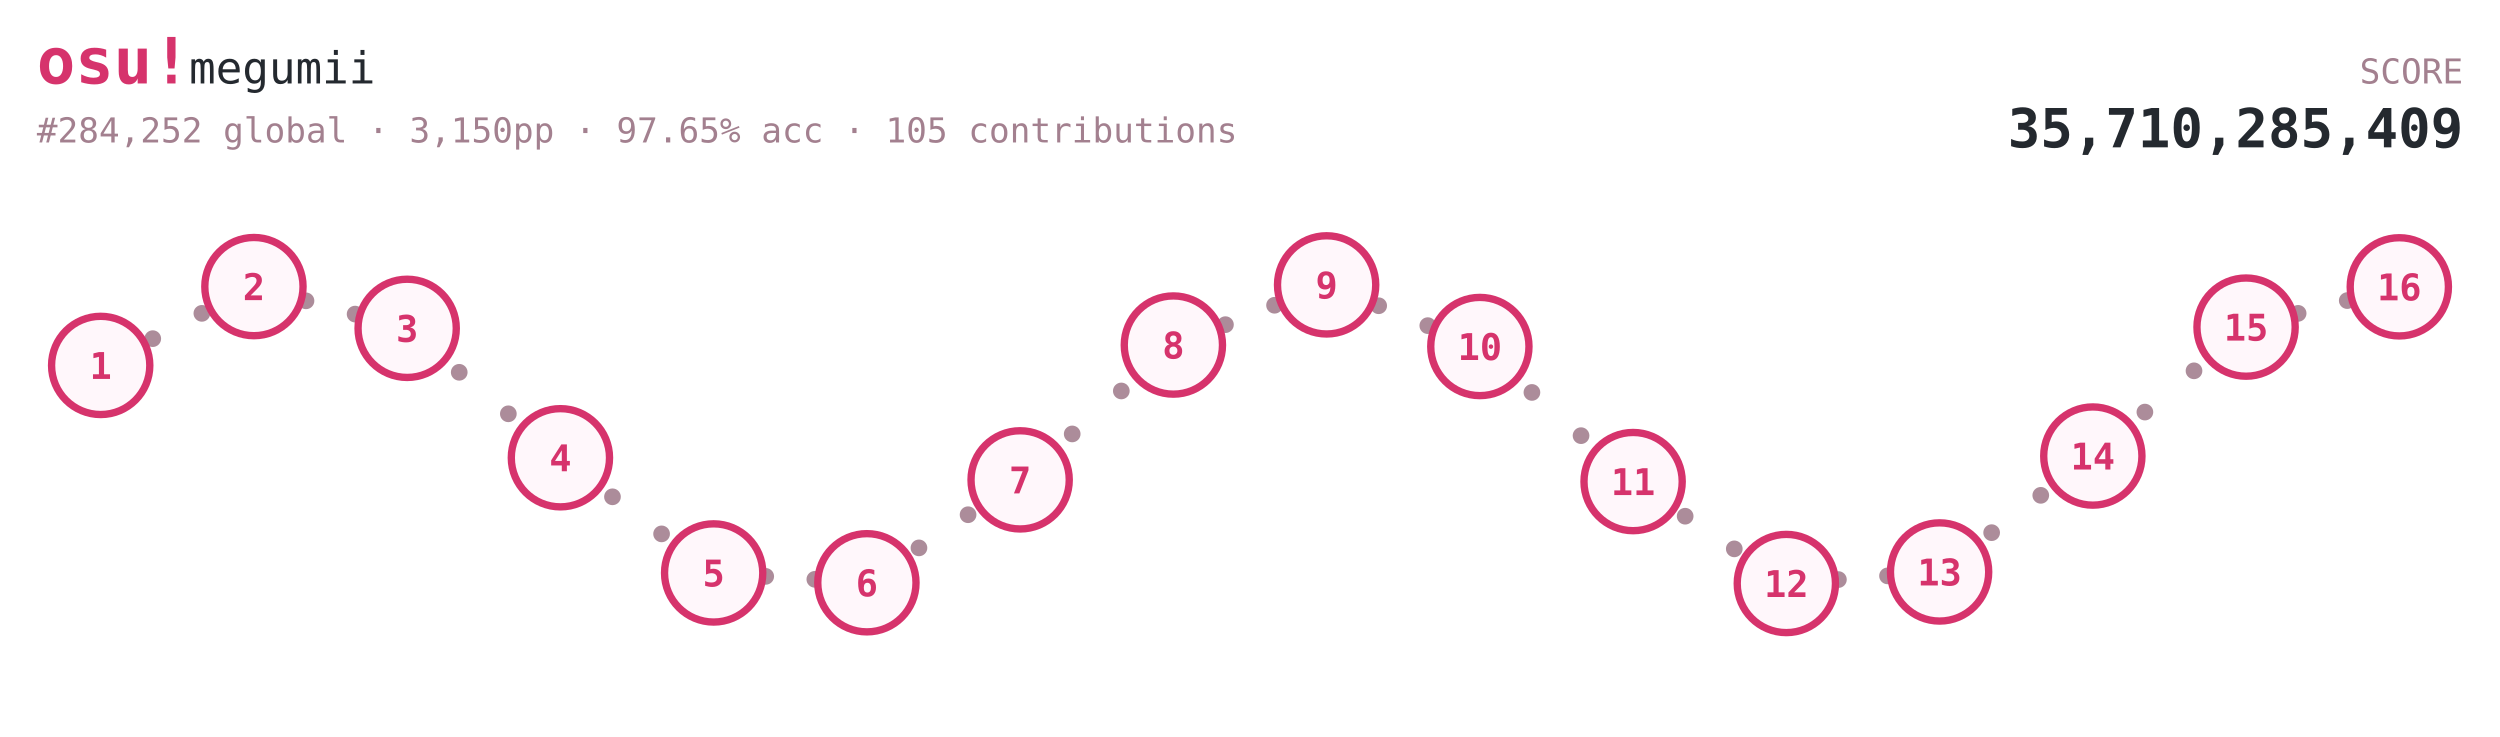
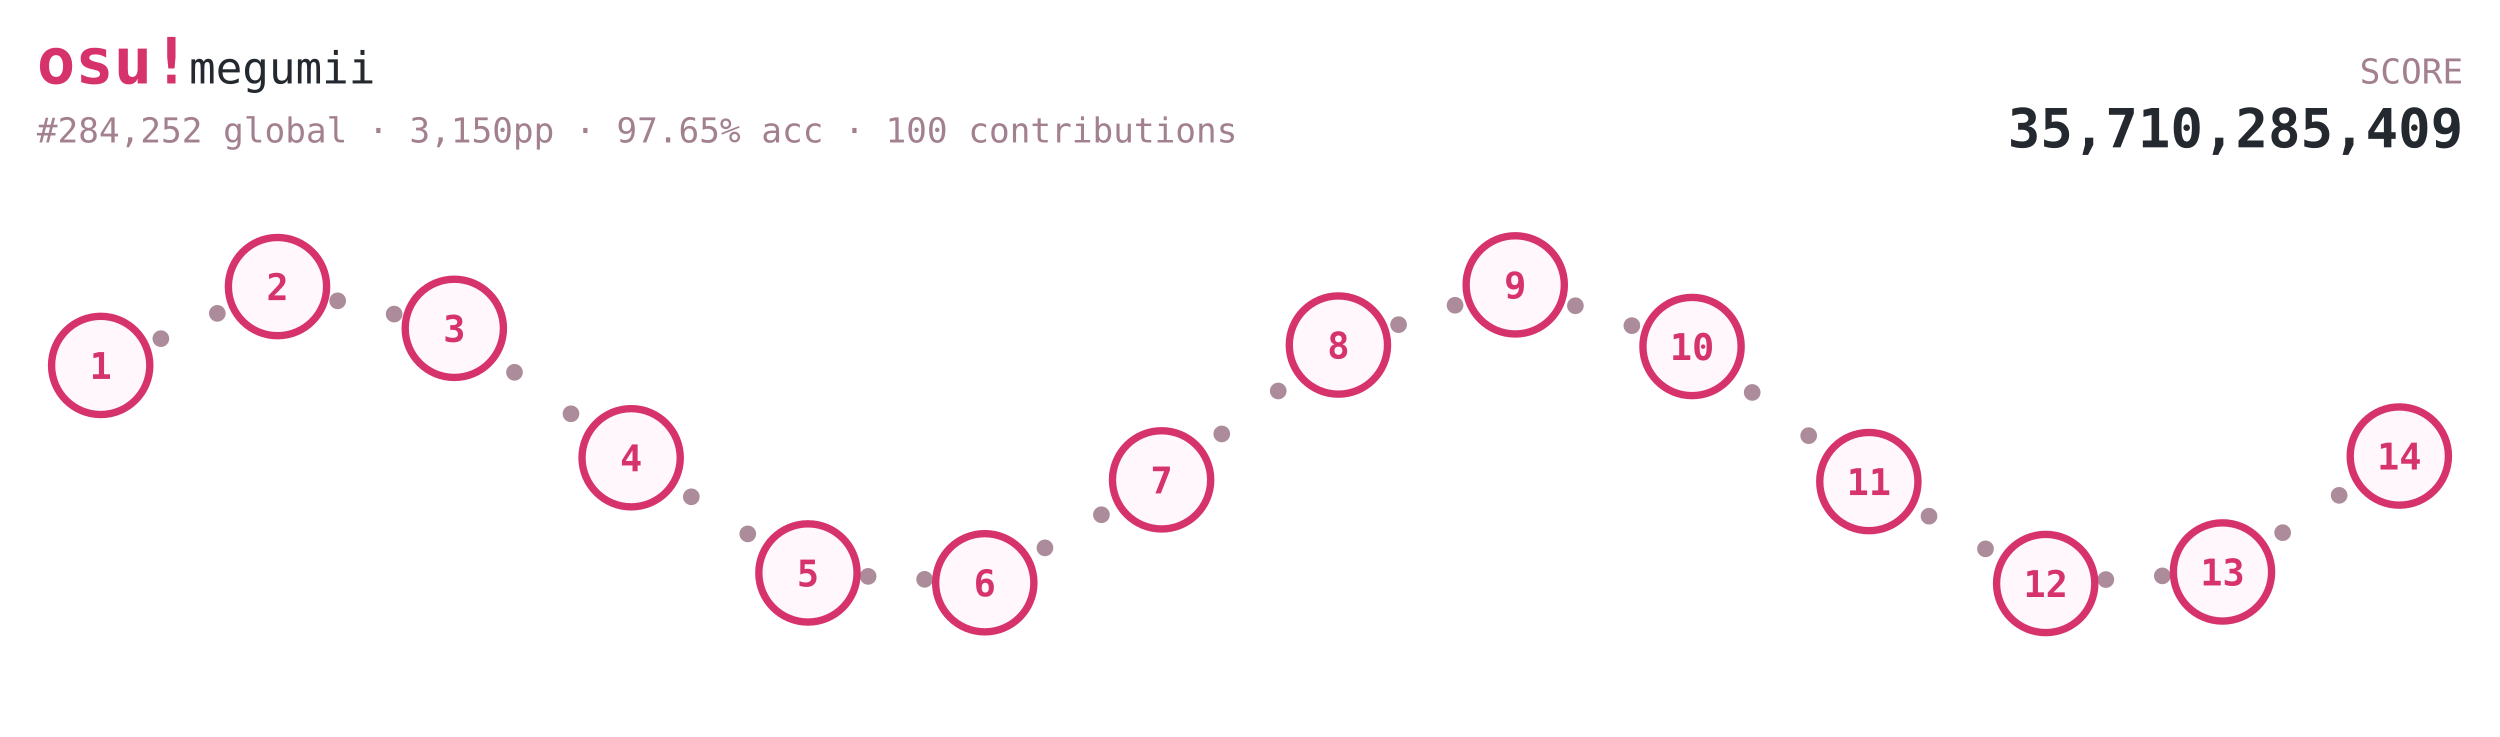
<svg xmlns="http://www.w3.org/2000/svg" width="1018px" height="300px" font-family="ConsolasFallback,Consolas,Menlo,monospace" role="img" aria-label="osu! replay of my GitHub contributions">
  <style>
@font-face {
  src: local('Consolas'), local('Consolas Bold');
  font-family: 'ConsolasFallback';
  font-display: swap;
  size-adjust: 109%;
}
text, tspan {white-space: pre;}
</style>
  <defs>
    <clipPath id="play">
      <rect x="0" y="68" width="1018" height="228" />
    </clipPath>
  </defs>
  <text x="15" y="34" font-size="26" font-weight="bold" fill="#D6336C">osu!</text>
  <text x="77" y="34" font-size="18" fill="#24292f">megumii</text>
-   <text x="15" y="58" font-size="14" fill="#a3808f">#284,252 global  ·  3,150pp  ·  97.65% acc  ·  105 contributions</text>
+   <text x="15" y="58" font-size="14" fill="#a3808f">#284,252 global  ·  3,150pp  ·  97.65% acc  ·  100 contributions</text>
  <text x="1003" y="34" text-anchor="end" font-size="14" fill="#a3808f">SCORE</text>
  <text x="1003" y="60" text-anchor="end" font-size="22" font-weight="bold" fill="#24292f">35,710,285,409</text>
  <g clip-path="url(#play)">
-     <circle cx="62.2" cy="137.9" r="3.4" fill="#a3808f" opacity="0.9" />
-     <circle cx="82.2" cy="127.6" r="3.4" fill="#a3808f" opacity="0.9" />
-     <circle cx="124.6" cy="122.5" r="3.4" fill="#a3808f" opacity="0.9" />
-     <circle cx="144.6" cy="127.9" r="3.4" fill="#a3808f" opacity="0.9" />
-     <circle cx="187.0" cy="151.6" r="3.4" fill="#a3808f" opacity="0.9" />
-     <circle cx="207.0" cy="168.5" r="3.4" fill="#a3808f" opacity="0.9" />
-     <circle cx="249.4" cy="202.3" r="3.4" fill="#a3808f" opacity="0.9" />
-     <circle cx="269.4" cy="217.4" r="3.4" fill="#a3808f" opacity="0.9" />
-     <circle cx="311.8" cy="234.7" r="3.4" fill="#a3808f" opacity="0.9" />
-     <circle cx="331.8" cy="235.9" r="3.4" fill="#a3808f" opacity="0.9" />
-     <circle cx="374.2" cy="223.1" r="3.4" fill="#a3808f" opacity="0.9" />
-     <circle cx="394.2" cy="209.6" r="3.4" fill="#a3808f" opacity="0.9" />
-     <circle cx="436.6" cy="176.7" r="3.4" fill="#a3808f" opacity="0.9" />
-     <circle cx="456.6" cy="159.2" r="3.4" fill="#a3808f" opacity="0.9" />
-     <circle cx="499.0" cy="132.2" r="3.4" fill="#a3808f" opacity="0.9" />
-     <circle cx="519.0" cy="124.3" r="3.4" fill="#a3808f" opacity="0.9" />
-     <circle cx="561.4" cy="124.5" r="3.4" fill="#a3808f" opacity="0.9" />
-     <circle cx="581.4" cy="132.6" r="3.4" fill="#a3808f" opacity="0.9" />
-     <circle cx="623.8" cy="159.8" r="3.4" fill="#a3808f" opacity="0.9" />
-     <circle cx="643.8" cy="177.4" r="3.4" fill="#a3808f" opacity="0.9" />
-     <circle cx="686.2" cy="210.2" r="3.4" fill="#a3808f" opacity="0.9" />
-     <circle cx="706.2" cy="223.5" r="3.4" fill="#a3808f" opacity="0.9" />
-     <circle cx="748.6" cy="236.0" r="3.4" fill="#a3808f" opacity="0.9" />
-     <circle cx="768.6" cy="234.5" r="3.4" fill="#a3808f" opacity="0.9" />
-     <circle cx="811.0" cy="216.9" r="3.4" fill="#a3808f" opacity="0.9" />
-     <circle cx="831.0" cy="201.7" r="3.4" fill="#a3808f" opacity="0.9" />
-     <circle cx="873.4" cy="167.8" r="3.4" fill="#a3808f" opacity="0.9" />
-     <circle cx="893.4" cy="151.0" r="3.4" fill="#a3808f" opacity="0.9" />
-     <circle cx="935.8" cy="127.6" r="3.4" fill="#a3808f" opacity="0.9" />
-     <circle cx="955.8" cy="122.4" r="3.4" fill="#a3808f" opacity="0.9" />
+     <circle cx="65.5" cy="137.9" r="3.4" fill="#a3808f" opacity="0.9" />
+     <circle cx="88.5" cy="127.6" r="3.4" fill="#a3808f" opacity="0.9" />
+     <circle cx="137.5" cy="122.5" r="3.4" fill="#a3808f" opacity="0.9" />
+     <circle cx="160.5" cy="127.9" r="3.4" fill="#a3808f" opacity="0.9" />
+     <circle cx="209.5" cy="151.6" r="3.4" fill="#a3808f" opacity="0.9" />
+     <circle cx="232.5" cy="168.5" r="3.4" fill="#a3808f" opacity="0.9" />
+     <circle cx="281.5" cy="202.3" r="3.4" fill="#a3808f" opacity="0.9" />
+     <circle cx="304.5" cy="217.4" r="3.4" fill="#a3808f" opacity="0.9" />
+     <circle cx="353.5" cy="234.7" r="3.4" fill="#a3808f" opacity="0.9" />
+     <circle cx="376.5" cy="235.9" r="3.4" fill="#a3808f" opacity="0.9" />
+     <circle cx="425.5" cy="223.1" r="3.4" fill="#a3808f" opacity="0.9" />
+     <circle cx="448.5" cy="209.6" r="3.4" fill="#a3808f" opacity="0.9" />
+     <circle cx="497.5" cy="176.7" r="3.4" fill="#a3808f" opacity="0.9" />
+     <circle cx="520.5" cy="159.2" r="3.4" fill="#a3808f" opacity="0.9" />
+     <circle cx="569.5" cy="132.2" r="3.4" fill="#a3808f" opacity="0.9" />
+     <circle cx="592.5" cy="124.3" r="3.4" fill="#a3808f" opacity="0.9" />
+     <circle cx="641.5" cy="124.5" r="3.4" fill="#a3808f" opacity="0.9" />
+     <circle cx="664.5" cy="132.6" r="3.4" fill="#a3808f" opacity="0.9" />
+     <circle cx="713.5" cy="159.8" r="3.4" fill="#a3808f" opacity="0.9" />
+     <circle cx="736.5" cy="177.4" r="3.4" fill="#a3808f" opacity="0.9" />
+     <circle cx="785.5" cy="210.2" r="3.4" fill="#a3808f" opacity="0.9" />
+     <circle cx="808.5" cy="223.5" r="3.4" fill="#a3808f" opacity="0.9" />
+     <circle cx="857.5" cy="236.0" r="3.4" fill="#a3808f" opacity="0.9" />
+     <circle cx="880.5" cy="234.5" r="3.4" fill="#a3808f" opacity="0.9" />
+     <circle cx="929.5" cy="216.9" r="3.4" fill="#a3808f" opacity="0.9" />
+     <circle cx="952.5" cy="201.7" r="3.4" fill="#a3808f" opacity="0.9" />
    <circle cx="41" cy="148.8" r="52.0" fill="none" stroke="#D6336C" stroke-width="2.6" opacity="0">
-       <animate attributeName="r" values="52.0;20.0;20.0" keyTimes="0;0.109;1" dur="12.520s" calcMode="linear" repeatCount="indefinite" />
-       <animate attributeName="opacity" values="0;1;0;0" keyTimes="0;0.072;0.109;1" dur="12.520s" calcMode="discrete" repeatCount="indefinite" />
+       <animate attributeName="r" values="52.0;20.0;20.0" keyTimes="0;0.121;1" dur="11.280s" calcMode="linear" repeatCount="indefinite" />
+       <animate attributeName="opacity" values="0;1;0;0" keyTimes="0;0.08;0.121;1" dur="11.280s" calcMode="discrete" repeatCount="indefinite" />
    </circle>
    <g opacity="1">
      <circle cx="41" cy="148.8" r="20" fill="#fff7fb" stroke="#D6336C" stroke-width="3" />
      <text x="41" y="154.3" text-anchor="middle" font-size="15" font-weight="bold" fill="#D6336C">1</text>
-       <animate attributeName="opacity" values="1;1;0;0" keyTimes="0;0.109;0.113;1" dur="12.520s" calcMode="discrete" repeatCount="indefinite" />
+       <animate attributeName="opacity" values="1;1;0;0" keyTimes="0;0.121;0.126;1" dur="11.280s" calcMode="discrete" repeatCount="indefinite" />
    </g>
    <circle cx="41" cy="148.8" r="20" fill="none" stroke="#e6398b" stroke-width="3" opacity="0">
      <animate attributeName="r" values="20;42.0" keyTimes="0;1" dur="0.42s" begin="1.360s" repeatCount="1" fill="remove" />
      <animate attributeName="opacity" values="0.9;0" keyTimes="0;1" dur="0.42s" begin="1.360s" repeatCount="1" fill="remove" />
    </circle>
-     <circle cx="103.4" cy="116.7" r="52.0" fill="none" stroke="#D6336C" stroke-width="2.6" opacity="0">
-       <animate attributeName="r" values="52.0;20.0;20.0" keyTimes="0;0.158;1" dur="12.520s" calcMode="linear" repeatCount="indefinite" />
-       <animate attributeName="opacity" values="0;1;0;0" keyTimes="0;0.121;0.159;1" dur="12.520s" calcMode="discrete" repeatCount="indefinite" />
-     </circle>
-     <g opacity="1">
-       <circle cx="103.4" cy="116.7" r="20" fill="#fff7fb" stroke="#D6336C" stroke-width="3" />
-       <text x="103.4" y="122.2" text-anchor="middle" font-size="15" font-weight="bold" fill="#D6336C">2</text>
-       <animate attributeName="opacity" values="1;1;0;0" keyTimes="0;0.158;0.163;1" dur="12.520s" calcMode="discrete" repeatCount="indefinite" />
-     </g>
-     <circle cx="103.4" cy="116.7" r="20" fill="none" stroke="#e6398b" stroke-width="3" opacity="0">
+     <circle cx="113" cy="116.7" r="52.0" fill="none" stroke="#D6336C" stroke-width="2.6" opacity="0">
+       <animate attributeName="r" values="52.0;20.0;20.0" keyTimes="0;0.176;1" dur="11.280s" calcMode="linear" repeatCount="indefinite" />
+       <animate attributeName="opacity" values="0;1;0;0" keyTimes="0;0.135;0.176;1" dur="11.280s" calcMode="discrete" repeatCount="indefinite" />
+     </circle>
+     <g opacity="1">
+       <circle cx="113" cy="116.7" r="20" fill="#fff7fb" stroke="#D6336C" stroke-width="3" />
+       <text x="113" y="122.2" text-anchor="middle" font-size="15" font-weight="bold" fill="#D6336C">2</text>
+       <animate attributeName="opacity" values="1;1;0;0" keyTimes="0;0.176;0.181;1" dur="11.280s" calcMode="discrete" repeatCount="indefinite" />
+     </g>
+     <circle cx="113" cy="116.7" r="20" fill="none" stroke="#e6398b" stroke-width="3" opacity="0">
      <animate attributeName="r" values="20;42.0" keyTimes="0;1" dur="0.42s" begin="1.980s" repeatCount="1" fill="remove" />
      <animate attributeName="opacity" values="0.9;0" keyTimes="0;1" dur="0.42s" begin="1.980s" repeatCount="1" fill="remove" />
    </circle>
-     <circle cx="165.8" cy="133.7" r="52.0" fill="none" stroke="#D6336C" stroke-width="2.6" opacity="0">
-       <animate attributeName="r" values="52.0;20.0;20.0" keyTimes="0;0.208;1" dur="12.520s" calcMode="linear" repeatCount="indefinite" />
-       <animate attributeName="opacity" values="0;1;0;0" keyTimes="0;0.171;0.208;1" dur="12.520s" calcMode="discrete" repeatCount="indefinite" />
-     </circle>
-     <g opacity="1">
-       <circle cx="165.8" cy="133.7" r="20" fill="#fff7fb" stroke="#D6336C" stroke-width="3" />
-       <text x="165.8" y="139.2" text-anchor="middle" font-size="15" font-weight="bold" fill="#D6336C">3</text>
-       <animate attributeName="opacity" values="1;1;0;0" keyTimes="0;0.208;0.212;1" dur="12.520s" calcMode="discrete" repeatCount="indefinite" />
-     </g>
-     <circle cx="165.8" cy="133.7" r="20" fill="none" stroke="#e6398b" stroke-width="3" opacity="0">
+     <circle cx="185" cy="133.7" r="52.0" fill="none" stroke="#D6336C" stroke-width="2.6" opacity="0">
+       <animate attributeName="r" values="52.0;20.0;20.0" keyTimes="0;0.231;1" dur="11.280s" calcMode="linear" repeatCount="indefinite" />
+       <animate attributeName="opacity" values="0;1;0;0" keyTimes="0;0.19;0.231;1" dur="11.280s" calcMode="discrete" repeatCount="indefinite" />
+     </circle>
+     <g opacity="1">
+       <circle cx="185" cy="133.7" r="20" fill="#fff7fb" stroke="#D6336C" stroke-width="3" />
+       <text x="185" y="139.2" text-anchor="middle" font-size="15" font-weight="bold" fill="#D6336C">3</text>
+       <animate attributeName="opacity" values="1;1;0;0" keyTimes="0;0.231;0.236;1" dur="11.280s" calcMode="discrete" repeatCount="indefinite" />
+     </g>
+     <circle cx="185" cy="133.7" r="20" fill="none" stroke="#e6398b" stroke-width="3" opacity="0">
      <animate attributeName="r" values="20;42.0" keyTimes="0;1" dur="0.42s" begin="2.600s" repeatCount="1" fill="remove" />
      <animate attributeName="opacity" values="0.9;0" keyTimes="0;1" dur="0.42s" begin="2.600s" repeatCount="1" fill="remove" />
    </circle>
-     <circle cx="228.2" cy="186.4" r="52.0" fill="none" stroke="#D6336C" stroke-width="2.6" opacity="0">
-       <animate attributeName="r" values="52.0;20.0;20.0" keyTimes="0;0.257;1" dur="12.520s" calcMode="linear" repeatCount="indefinite" />
-       <animate attributeName="opacity" values="0;1;0;0" keyTimes="0;0.22;0.258;1" dur="12.520s" calcMode="discrete" repeatCount="indefinite" />
-     </circle>
-     <g opacity="1">
-       <circle cx="228.2" cy="186.4" r="20" fill="#fff7fb" stroke="#D6336C" stroke-width="3" />
-       <text x="228.2" y="191.9" text-anchor="middle" font-size="15" font-weight="bold" fill="#D6336C">4</text>
-       <animate attributeName="opacity" values="1;1;0;0" keyTimes="0;0.257;0.262;1" dur="12.520s" calcMode="discrete" repeatCount="indefinite" />
-     </g>
-     <circle cx="228.2" cy="186.4" r="20" fill="none" stroke="#e6398b" stroke-width="3" opacity="0">
+     <circle cx="257" cy="186.4" r="52.0" fill="none" stroke="#D6336C" stroke-width="2.6" opacity="0">
+       <animate attributeName="r" values="52.0;20.0;20.0" keyTimes="0;0.285;1" dur="11.280s" calcMode="linear" repeatCount="indefinite" />
+       <animate attributeName="opacity" values="0;1;0;0" keyTimes="0;0.245;0.286;1" dur="11.280s" calcMode="discrete" repeatCount="indefinite" />
+     </circle>
+     <g opacity="1">
+       <circle cx="257" cy="186.4" r="20" fill="#fff7fb" stroke="#D6336C" stroke-width="3" />
+       <text x="257" y="191.9" text-anchor="middle" font-size="15" font-weight="bold" fill="#D6336C">4</text>
+       <animate attributeName="opacity" values="1;1;0;0" keyTimes="0;0.285;0.291;1" dur="11.280s" calcMode="discrete" repeatCount="indefinite" />
+     </g>
+     <circle cx="257" cy="186.4" r="20" fill="none" stroke="#e6398b" stroke-width="3" opacity="0">
      <animate attributeName="r" values="20;42.0" keyTimes="0;1" dur="0.42s" begin="3.220s" repeatCount="1" fill="remove" />
      <animate attributeName="opacity" values="0.9;0" keyTimes="0;1" dur="0.42s" begin="3.220s" repeatCount="1" fill="remove" />
    </circle>
-     <circle cx="290.6" cy="233.3" r="52.0" fill="none" stroke="#D6336C" stroke-width="2.6" opacity="0">
-       <animate attributeName="r" values="52.0;20.0;20.0" keyTimes="0;0.307;1" dur="12.520s" calcMode="linear" repeatCount="indefinite" />
-       <animate attributeName="opacity" values="0;1;0;0" keyTimes="0;0.27;0.308;1" dur="12.520s" calcMode="discrete" repeatCount="indefinite" />
-     </circle>
-     <g opacity="1">
-       <circle cx="290.6" cy="233.3" r="20" fill="#fff7fb" stroke="#D6336C" stroke-width="3" />
-       <text x="290.6" y="238.8" text-anchor="middle" font-size="15" font-weight="bold" fill="#D6336C">5</text>
-       <animate attributeName="opacity" values="1;1;0;0" keyTimes="0;0.307;0.311;1" dur="12.520s" calcMode="discrete" repeatCount="indefinite" />
-     </g>
-     <circle cx="290.6" cy="233.3" r="20" fill="none" stroke="#e6398b" stroke-width="3" opacity="0">
+     <circle cx="329" cy="233.3" r="52.0" fill="none" stroke="#D6336C" stroke-width="2.6" opacity="0">
+       <animate attributeName="r" values="52.0;20.0;20.0" keyTimes="0;0.34;1" dur="11.280s" calcMode="linear" repeatCount="indefinite" />
+       <animate attributeName="opacity" values="0;1;0;0" keyTimes="0;0.3;0.341;1" dur="11.280s" calcMode="discrete" repeatCount="indefinite" />
+     </circle>
+     <g opacity="1">
+       <circle cx="329" cy="233.3" r="20" fill="#fff7fb" stroke="#D6336C" stroke-width="3" />
+       <text x="329" y="238.8" text-anchor="middle" font-size="15" font-weight="bold" fill="#D6336C">5</text>
+       <animate attributeName="opacity" values="1;1;0;0" keyTimes="0;0.34;0.346;1" dur="11.280s" calcMode="discrete" repeatCount="indefinite" />
+     </g>
+     <circle cx="329" cy="233.3" r="20" fill="none" stroke="#e6398b" stroke-width="3" opacity="0">
      <animate attributeName="r" values="20;42.0" keyTimes="0;1" dur="0.42s" begin="3.840s" repeatCount="1" fill="remove" />
      <animate attributeName="opacity" values="0.9;0" keyTimes="0;1" dur="0.42s" begin="3.840s" repeatCount="1" fill="remove" />
    </circle>
-     <circle cx="353" cy="237.3" r="52.0" fill="none" stroke="#D6336C" stroke-width="2.6" opacity="0">
-       <animate attributeName="r" values="52.0;20.0;20.0" keyTimes="0;0.356;1" dur="12.520s" calcMode="linear" repeatCount="indefinite" />
-       <animate attributeName="opacity" values="0;1;0;0" keyTimes="0;0.319;0.357;1" dur="12.520s" calcMode="discrete" repeatCount="indefinite" />
-     </circle>
-     <g opacity="1">
-       <circle cx="353" cy="237.3" r="20" fill="#fff7fb" stroke="#D6336C" stroke-width="3" />
-       <text x="353" y="242.8" text-anchor="middle" font-size="15" font-weight="bold" fill="#D6336C">6</text>
-       <animate attributeName="opacity" values="1;1;0;0" keyTimes="0;0.356;0.361;1" dur="12.520s" calcMode="discrete" repeatCount="indefinite" />
-     </g>
-     <circle cx="353" cy="237.3" r="20" fill="none" stroke="#e6398b" stroke-width="3" opacity="0">
+     <circle cx="401" cy="237.3" r="52.0" fill="none" stroke="#D6336C" stroke-width="2.6" opacity="0">
+       <animate attributeName="r" values="52.0;20.0;20.0" keyTimes="0;0.395;1" dur="11.280s" calcMode="linear" repeatCount="indefinite" />
+       <animate attributeName="opacity" values="0;1;0;0" keyTimes="0;0.355;0.396;1" dur="11.280s" calcMode="discrete" repeatCount="indefinite" />
+     </circle>
+     <g opacity="1">
+       <circle cx="401" cy="237.3" r="20" fill="#fff7fb" stroke="#D6336C" stroke-width="3" />
+       <text x="401" y="242.8" text-anchor="middle" font-size="15" font-weight="bold" fill="#D6336C">6</text>
+       <animate attributeName="opacity" values="1;1;0;0" keyTimes="0;0.395;0.401;1" dur="11.280s" calcMode="discrete" repeatCount="indefinite" />
+     </g>
+     <circle cx="401" cy="237.3" r="20" fill="none" stroke="#e6398b" stroke-width="3" opacity="0">
      <animate attributeName="r" values="20;42.0" keyTimes="0;1" dur="0.42s" begin="4.460s" repeatCount="1" fill="remove" />
      <animate attributeName="opacity" values="0.9;0" keyTimes="0;1" dur="0.42s" begin="4.460s" repeatCount="1" fill="remove" />
    </circle>
-     <circle cx="415.4" cy="195.4" r="52.0" fill="none" stroke="#D6336C" stroke-width="2.6" opacity="0">
-       <animate attributeName="r" values="52.0;20.0;20.0" keyTimes="0;0.406;1" dur="12.520s" calcMode="linear" repeatCount="indefinite" />
-       <animate attributeName="opacity" values="0;1;0;0" keyTimes="0;0.369;0.407;1" dur="12.520s" calcMode="discrete" repeatCount="indefinite" />
-     </circle>
-     <g opacity="1">
-       <circle cx="415.4" cy="195.4" r="20" fill="#fff7fb" stroke="#D6336C" stroke-width="3" />
-       <text x="415.4" y="200.9" text-anchor="middle" font-size="15" font-weight="bold" fill="#D6336C">7</text>
-       <animate attributeName="opacity" values="1;1;0;0" keyTimes="0;0.406;0.411;1" dur="12.520s" calcMode="discrete" repeatCount="indefinite" />
-     </g>
-     <circle cx="415.4" cy="195.4" r="20" fill="none" stroke="#e6398b" stroke-width="3" opacity="0">
+     <circle cx="473" cy="195.4" r="52.0" fill="none" stroke="#D6336C" stroke-width="2.6" opacity="0">
+       <animate attributeName="r" values="52.0;20.0;20.0" keyTimes="0;0.45;1" dur="11.280s" calcMode="linear" repeatCount="indefinite" />
+       <animate attributeName="opacity" values="0;1;0;0" keyTimes="0;0.41;0.451;1" dur="11.280s" calcMode="discrete" repeatCount="indefinite" />
+     </circle>
+     <g opacity="1">
+       <circle cx="473" cy="195.4" r="20" fill="#fff7fb" stroke="#D6336C" stroke-width="3" />
+       <text x="473" y="200.9" text-anchor="middle" font-size="15" font-weight="bold" fill="#D6336C">7</text>
+       <animate attributeName="opacity" values="1;1;0;0" keyTimes="0;0.45;0.456;1" dur="11.280s" calcMode="discrete" repeatCount="indefinite" />
+     </g>
+     <circle cx="473" cy="195.4" r="20" fill="none" stroke="#e6398b" stroke-width="3" opacity="0">
      <animate attributeName="r" values="20;42.0" keyTimes="0;1" dur="0.42s" begin="5.080s" repeatCount="1" fill="remove" />
      <animate attributeName="opacity" values="0.9;0" keyTimes="0;1" dur="0.42s" begin="5.080s" repeatCount="1" fill="remove" />
    </circle>
-     <circle cx="477.8" cy="140.5" r="52.0" fill="none" stroke="#D6336C" stroke-width="2.6" opacity="0">
-       <animate attributeName="r" values="52.0;20.0;20.0" keyTimes="0;0.455;1" dur="12.520s" calcMode="linear" repeatCount="indefinite" />
-       <animate attributeName="opacity" values="0;1;0;0" keyTimes="0;0.419;0.456;1" dur="12.520s" calcMode="discrete" repeatCount="indefinite" />
-     </circle>
-     <g opacity="1">
-       <circle cx="477.8" cy="140.5" r="20" fill="#fff7fb" stroke="#D6336C" stroke-width="3" />
-       <text x="477.8" y="146" text-anchor="middle" font-size="15" font-weight="bold" fill="#D6336C">8</text>
-       <animate attributeName="opacity" values="1;1;0;0" keyTimes="0;0.455;0.46;1" dur="12.520s" calcMode="discrete" repeatCount="indefinite" />
-     </g>
-     <circle cx="477.8" cy="140.5" r="20" fill="none" stroke="#e6398b" stroke-width="3" opacity="0">
+     <circle cx="545" cy="140.5" r="52.0" fill="none" stroke="#D6336C" stroke-width="2.6" opacity="0">
+       <animate attributeName="r" values="52.0;20.0;20.0" keyTimes="0;0.505;1" dur="11.280s" calcMode="linear" repeatCount="indefinite" />
+       <animate attributeName="opacity" values="0;1;0;0" keyTimes="0;0.465;0.506;1" dur="11.280s" calcMode="discrete" repeatCount="indefinite" />
+     </circle>
+     <g opacity="1">
+       <circle cx="545" cy="140.5" r="20" fill="#fff7fb" stroke="#D6336C" stroke-width="3" />
+       <text x="545" y="146" text-anchor="middle" font-size="15" font-weight="bold" fill="#D6336C">8</text>
+       <animate attributeName="opacity" values="1;1;0;0" keyTimes="0;0.505;0.511;1" dur="11.280s" calcMode="discrete" repeatCount="indefinite" />
+     </g>
+     <circle cx="545" cy="140.5" r="20" fill="none" stroke="#e6398b" stroke-width="3" opacity="0">
      <animate attributeName="r" values="20;42.0" keyTimes="0;1" dur="0.42s" begin="5.700s" repeatCount="1" fill="remove" />
      <animate attributeName="opacity" values="0.9;0" keyTimes="0;1" dur="0.42s" begin="5.700s" repeatCount="1" fill="remove" />
    </circle>
-     <circle cx="540.2" cy="116" r="52.0" fill="none" stroke="#D6336C" stroke-width="2.6" opacity="0">
-       <animate attributeName="r" values="52.0;20.0;20.0" keyTimes="0;0.505;1" dur="12.520s" calcMode="linear" repeatCount="indefinite" />
-       <animate attributeName="opacity" values="0;1;0;0" keyTimes="0;0.468;0.506;1" dur="12.520s" calcMode="discrete" repeatCount="indefinite" />
-     </circle>
-     <g opacity="1">
-       <circle cx="540.2" cy="116" r="20" fill="#fff7fb" stroke="#D6336C" stroke-width="3" />
-       <text x="540.2" y="121.5" text-anchor="middle" font-size="15" font-weight="bold" fill="#D6336C">9</text>
-       <animate attributeName="opacity" values="1;1;0;0" keyTimes="0;0.505;0.51;1" dur="12.520s" calcMode="discrete" repeatCount="indefinite" />
-     </g>
-     <circle cx="540.2" cy="116" r="20" fill="none" stroke="#e6398b" stroke-width="3" opacity="0">
+     <circle cx="617" cy="116" r="52.0" fill="none" stroke="#D6336C" stroke-width="2.6" opacity="0">
+       <animate attributeName="r" values="52.0;20.0;20.0" keyTimes="0;0.56;1" dur="11.280s" calcMode="linear" repeatCount="indefinite" />
+       <animate attributeName="opacity" values="0;1;0;0" keyTimes="0;0.519;0.561;1" dur="11.280s" calcMode="discrete" repeatCount="indefinite" />
+     </circle>
+     <g opacity="1">
+       <circle cx="617" cy="116" r="20" fill="#fff7fb" stroke="#D6336C" stroke-width="3" />
+       <text x="617" y="121.5" text-anchor="middle" font-size="15" font-weight="bold" fill="#D6336C">9</text>
+       <animate attributeName="opacity" values="1;1;0;0" keyTimes="0;0.56;0.566;1" dur="11.280s" calcMode="discrete" repeatCount="indefinite" />
+     </g>
+     <circle cx="617" cy="116" r="20" fill="none" stroke="#e6398b" stroke-width="3" opacity="0">
      <animate attributeName="r" values="20;42.0" keyTimes="0;1" dur="0.42s" begin="6.320s" repeatCount="1" fill="remove" />
      <animate attributeName="opacity" values="0.9;0" keyTimes="0;1" dur="0.42s" begin="6.320s" repeatCount="1" fill="remove" />
    </circle>
-     <circle cx="602.6" cy="141.1" r="52.0" fill="none" stroke="#D6336C" stroke-width="2.6" opacity="0">
-       <animate attributeName="r" values="52.0;20.0;20.0" keyTimes="0;0.554;1" dur="12.520s" calcMode="linear" repeatCount="indefinite" />
-       <animate attributeName="opacity" values="0;1;0;0" keyTimes="0;0.518;0.555;1" dur="12.520s" calcMode="discrete" repeatCount="indefinite" />
-     </circle>
-     <g opacity="1">
-       <circle cx="602.6" cy="141.1" r="20" fill="#fff7fb" stroke="#D6336C" stroke-width="3" />
-       <text x="602.6" y="146.6" text-anchor="middle" font-size="15" font-weight="bold" fill="#D6336C">10</text>
-       <animate attributeName="opacity" values="1;1;0;0" keyTimes="0;0.554;0.559;1" dur="12.520s" calcMode="discrete" repeatCount="indefinite" />
-     </g>
-     <circle cx="602.6" cy="141.1" r="20" fill="none" stroke="#e6398b" stroke-width="3" opacity="0">
+     <circle cx="689" cy="141.1" r="52.0" fill="none" stroke="#D6336C" stroke-width="2.6" opacity="0">
+       <animate attributeName="r" values="52.0;20.0;20.0" keyTimes="0;0.615;1" dur="11.280s" calcMode="linear" repeatCount="indefinite" />
+       <animate attributeName="opacity" values="0;1;0;0" keyTimes="0;0.574;0.616;1" dur="11.280s" calcMode="discrete" repeatCount="indefinite" />
+     </circle>
+     <g opacity="1">
+       <circle cx="689" cy="141.1" r="20" fill="#fff7fb" stroke="#D6336C" stroke-width="3" />
+       <text x="689" y="146.6" text-anchor="middle" font-size="15" font-weight="bold" fill="#D6336C">10</text>
+       <animate attributeName="opacity" values="1;1;0;0" keyTimes="0;0.615;0.621;1" dur="11.280s" calcMode="discrete" repeatCount="indefinite" />
+     </g>
+     <circle cx="689" cy="141.1" r="20" fill="none" stroke="#e6398b" stroke-width="3" opacity="0">
      <animate attributeName="r" values="20;42.0" keyTimes="0;1" dur="0.42s" begin="6.940s" repeatCount="1" fill="remove" />
      <animate attributeName="opacity" values="0.9;0" keyTimes="0;1" dur="0.42s" begin="6.940s" repeatCount="1" fill="remove" />
    </circle>
-     <circle cx="665" cy="196.1" r="52.0" fill="none" stroke="#D6336C" stroke-width="2.6" opacity="0">
-       <animate attributeName="r" values="52.0;20.0;20.0" keyTimes="0;0.604;1" dur="12.520s" calcMode="linear" repeatCount="indefinite" />
-       <animate attributeName="opacity" values="0;1;0;0" keyTimes="0;0.567;0.605;1" dur="12.520s" calcMode="discrete" repeatCount="indefinite" />
-     </circle>
-     <g opacity="1">
-       <circle cx="665" cy="196.1" r="20" fill="#fff7fb" stroke="#D6336C" stroke-width="3" />
-       <text x="665" y="201.6" text-anchor="middle" font-size="15" font-weight="bold" fill="#D6336C">11</text>
-       <animate attributeName="opacity" values="1;1;0;0" keyTimes="0;0.604;0.609;1" dur="12.520s" calcMode="discrete" repeatCount="indefinite" />
-     </g>
-     <circle cx="665" cy="196.1" r="20" fill="none" stroke="#e6398b" stroke-width="3" opacity="0">
+     <circle cx="761" cy="196.1" r="52.0" fill="none" stroke="#D6336C" stroke-width="2.6" opacity="0">
+       <animate attributeName="r" values="52.0;20.0;20.0" keyTimes="0;0.67;1" dur="11.280s" calcMode="linear" repeatCount="indefinite" />
+       <animate attributeName="opacity" values="0;1;0;0" keyTimes="0;0.629;0.671;1" dur="11.280s" calcMode="discrete" repeatCount="indefinite" />
+     </circle>
+     <g opacity="1">
+       <circle cx="761" cy="196.1" r="20" fill="#fff7fb" stroke="#D6336C" stroke-width="3" />
+       <text x="761" y="201.6" text-anchor="middle" font-size="15" font-weight="bold" fill="#D6336C">11</text>
+       <animate attributeName="opacity" values="1;1;0;0" keyTimes="0;0.67;0.676;1" dur="11.280s" calcMode="discrete" repeatCount="indefinite" />
+     </g>
+     <circle cx="761" cy="196.1" r="20" fill="none" stroke="#e6398b" stroke-width="3" opacity="0">
      <animate attributeName="r" values="20;42.0" keyTimes="0;1" dur="0.42s" begin="7.560s" repeatCount="1" fill="remove" />
      <animate attributeName="opacity" values="0.9;0" keyTimes="0;1" dur="0.42s" begin="7.560s" repeatCount="1" fill="remove" />
    </circle>
-     <circle cx="727.4" cy="237.6" r="52.0" fill="none" stroke="#D6336C" stroke-width="2.6" opacity="0">
-       <animate attributeName="r" values="52.0;20.0;20.0" keyTimes="0;0.653;1" dur="12.520s" calcMode="linear" repeatCount="indefinite" />
-       <animate attributeName="opacity" values="0;1;0;0" keyTimes="0;0.617;0.654;1" dur="12.520s" calcMode="discrete" repeatCount="indefinite" />
-     </circle>
-     <g opacity="1">
-       <circle cx="727.4" cy="237.6" r="20" fill="#fff7fb" stroke="#D6336C" stroke-width="3" />
-       <text x="727.4" y="243.1" text-anchor="middle" font-size="15" font-weight="bold" fill="#D6336C">12</text>
-       <animate attributeName="opacity" values="1;1;0;0" keyTimes="0;0.653;0.658;1" dur="12.520s" calcMode="discrete" repeatCount="indefinite" />
-     </g>
-     <circle cx="727.4" cy="237.6" r="20" fill="none" stroke="#e6398b" stroke-width="3" opacity="0">
+     <circle cx="833" cy="237.6" r="52.0" fill="none" stroke="#D6336C" stroke-width="2.6" opacity="0">
+       <animate attributeName="r" values="52.0;20.0;20.0" keyTimes="0;0.725;1" dur="11.280s" calcMode="linear" repeatCount="indefinite" />
+       <animate attributeName="opacity" values="0;1;0;0" keyTimes="0;0.684;0.726;1" dur="11.280s" calcMode="discrete" repeatCount="indefinite" />
+     </circle>
+     <g opacity="1">
+       <circle cx="833" cy="237.6" r="20" fill="#fff7fb" stroke="#D6336C" stroke-width="3" />
+       <text x="833" y="243.1" text-anchor="middle" font-size="15" font-weight="bold" fill="#D6336C">12</text>
+       <animate attributeName="opacity" values="1;1;0;0" keyTimes="0;0.725;0.731;1" dur="11.280s" calcMode="discrete" repeatCount="indefinite" />
+     </g>
+     <circle cx="833" cy="237.6" r="20" fill="none" stroke="#e6398b" stroke-width="3" opacity="0">
      <animate attributeName="r" values="20;42.0" keyTimes="0;1" dur="0.42s" begin="8.180s" repeatCount="1" fill="remove" />
      <animate attributeName="opacity" values="0.9;0" keyTimes="0;1" dur="0.42s" begin="8.180s" repeatCount="1" fill="remove" />
    </circle>
-     <circle cx="789.8" cy="232.9" r="52.0" fill="none" stroke="#D6336C" stroke-width="2.6" opacity="0">
-       <animate attributeName="r" values="52.0;20.0;20.0" keyTimes="0;0.703;1" dur="12.520s" calcMode="linear" repeatCount="indefinite" />
-       <animate attributeName="opacity" values="0;1;0;0" keyTimes="0;0.666;0.704;1" dur="12.520s" calcMode="discrete" repeatCount="indefinite" />
-     </circle>
-     <g opacity="1">
-       <circle cx="789.8" cy="232.9" r="20" fill="#fff7fb" stroke="#D6336C" stroke-width="3" />
-       <text x="789.8" y="238.4" text-anchor="middle" font-size="15" font-weight="bold" fill="#D6336C">13</text>
-       <animate attributeName="opacity" values="1;1;0;0" keyTimes="0;0.703;0.708;1" dur="12.520s" calcMode="discrete" repeatCount="indefinite" />
-     </g>
-     <circle cx="789.8" cy="232.9" r="20" fill="none" stroke="#e6398b" stroke-width="3" opacity="0">
+     <circle cx="905" cy="232.9" r="52.0" fill="none" stroke="#D6336C" stroke-width="2.6" opacity="0">
+       <animate attributeName="r" values="52.0;20.0;20.0" keyTimes="0;0.78;1" dur="11.280s" calcMode="linear" repeatCount="indefinite" />
+       <animate attributeName="opacity" values="0;1;0;0" keyTimes="0;0.739;0.781;1" dur="11.280s" calcMode="discrete" repeatCount="indefinite" />
+     </circle>
+     <g opacity="1">
+       <circle cx="905" cy="232.9" r="20" fill="#fff7fb" stroke="#D6336C" stroke-width="3" />
+       <text x="905" y="238.4" text-anchor="middle" font-size="15" font-weight="bold" fill="#D6336C">13</text>
+       <animate attributeName="opacity" values="1;1;0;0" keyTimes="0;0.78;0.785;1" dur="11.280s" calcMode="discrete" repeatCount="indefinite" />
+     </g>
+     <circle cx="905" cy="232.9" r="20" fill="none" stroke="#e6398b" stroke-width="3" opacity="0">
      <animate attributeName="r" values="20;42.0" keyTimes="0;1" dur="0.42s" begin="8.800s" repeatCount="1" fill="remove" />
      <animate attributeName="opacity" values="0.9;0" keyTimes="0;1" dur="0.42s" begin="8.800s" repeatCount="1" fill="remove" />
    </circle>
-     <circle cx="852.2" cy="185.7" r="52.0" fill="none" stroke="#D6336C" stroke-width="2.6" opacity="0">
-       <animate attributeName="r" values="52.0;20.0;20.0" keyTimes="0;0.752;1" dur="12.520s" calcMode="linear" repeatCount="indefinite" />
-       <animate attributeName="opacity" values="0;1;0;0" keyTimes="0;0.716;0.753;1" dur="12.520s" calcMode="discrete" repeatCount="indefinite" />
-     </circle>
-     <g opacity="1">
-       <circle cx="852.2" cy="185.7" r="20" fill="#fff7fb" stroke="#D6336C" stroke-width="3" />
-       <text x="852.2" y="191.2" text-anchor="middle" font-size="15" font-weight="bold" fill="#D6336C">14</text>
-       <animate attributeName="opacity" values="1;1;0;0" keyTimes="0;0.752;0.757;1" dur="12.520s" calcMode="discrete" repeatCount="indefinite" />
-     </g>
-     <circle cx="852.2" cy="185.7" r="20" fill="none" stroke="#e6398b" stroke-width="3" opacity="0">
+     <circle cx="977" cy="185.7" r="52.0" fill="none" stroke="#D6336C" stroke-width="2.6" opacity="0">
+       <animate attributeName="r" values="52.0;20.0;20.0" keyTimes="0;0.835;1" dur="11.280s" calcMode="linear" repeatCount="indefinite" />
+       <animate attributeName="opacity" values="0;1;0;0" keyTimes="0;0.794;0.836;1" dur="11.280s" calcMode="discrete" repeatCount="indefinite" />
+     </circle>
+     <g opacity="1">
+       <circle cx="977" cy="185.7" r="20" fill="#fff7fb" stroke="#D6336C" stroke-width="3" />
+       <text x="977" y="191.2" text-anchor="middle" font-size="15" font-weight="bold" fill="#D6336C">14</text>
+       <animate attributeName="opacity" values="1;1;0;0" keyTimes="0;0.835;0.84;1" dur="11.280s" calcMode="discrete" repeatCount="indefinite" />
+     </g>
+     <circle cx="977" cy="185.7" r="20" fill="none" stroke="#e6398b" stroke-width="3" opacity="0">
      <animate attributeName="r" values="20;42.0" keyTimes="0;1" dur="0.42s" begin="9.420s" repeatCount="1" fill="remove" />
      <animate attributeName="opacity" values="0.9;0" keyTimes="0;1" dur="0.42s" begin="9.420s" repeatCount="1" fill="remove" />
    </circle>
-     <circle cx="914.6" cy="133.2" r="52.0" fill="none" stroke="#D6336C" stroke-width="2.6" opacity="0">
-       <animate attributeName="r" values="52.0;20.0;20.0" keyTimes="0;0.802;1" dur="12.520s" calcMode="linear" repeatCount="indefinite" />
-       <animate attributeName="opacity" values="0;1;0;0" keyTimes="0;0.765;0.803;1" dur="12.520s" calcMode="discrete" repeatCount="indefinite" />
-     </circle>
-     <g opacity="1">
-       <circle cx="914.6" cy="133.2" r="20" fill="#fff7fb" stroke="#D6336C" stroke-width="3" />
-       <text x="914.6" y="138.7" text-anchor="middle" font-size="15" font-weight="bold" fill="#D6336C">15</text>
-       <animate attributeName="opacity" values="1;1;0;0" keyTimes="0;0.802;0.807;1" dur="12.520s" calcMode="discrete" repeatCount="indefinite" />
-     </g>
-     <circle cx="914.6" cy="133.2" r="20" fill="none" stroke="#e6398b" stroke-width="3" opacity="0">
-       <animate attributeName="r" values="20;42.0" keyTimes="0;1" dur="0.42s" begin="10.040s" repeatCount="1" fill="remove" />
-       <animate attributeName="opacity" values="0.9;0" keyTimes="0;1" dur="0.42s" begin="10.040s" repeatCount="1" fill="remove" />
-     </circle>
-     <circle cx="977" cy="116.8" r="52.0" fill="none" stroke="#D6336C" stroke-width="2.6" opacity="0">
-       <animate attributeName="r" values="52.0;20.0;20.0" keyTimes="0;0.851;1" dur="12.520s" calcMode="linear" repeatCount="indefinite" />
-       <animate attributeName="opacity" values="0;1;0;0" keyTimes="0;0.815;0.852;1" dur="12.520s" calcMode="discrete" repeatCount="indefinite" />
-     </circle>
-     <g opacity="1">
-       <circle cx="977" cy="116.8" r="20" fill="#fff7fb" stroke="#D6336C" stroke-width="3" />
-       <text x="977" y="122.3" text-anchor="middle" font-size="15" font-weight="bold" fill="#D6336C">16</text>
-       <animate attributeName="opacity" values="1;1;0;0" keyTimes="0;0.851;0.856;1" dur="12.520s" calcMode="discrete" repeatCount="indefinite" />
-     </g>
-     <circle cx="977" cy="116.8" r="20" fill="none" stroke="#e6398b" stroke-width="3" opacity="0">
-       <animate attributeName="r" values="20;42.0" keyTimes="0;1" dur="0.42s" begin="10.660s" repeatCount="1" fill="remove" />
-       <animate attributeName="opacity" values="0.9;0" keyTimes="0;1" dur="0.42s" begin="10.660s" repeatCount="1" fill="remove" />
-     </circle>
    <g opacity="0.50">
      <path d="M6.65 -8.55h1.9v1.9h-1.9zM4.75 -6.65h3.8v1.9h-3.8zM2.85 -4.75h5.7v1.9h-5.7zM0.95 -2.85h7.6v1.9h-7.6zM-0.95 -0.95h9.5v1.9h-9.5zM-2.85 0.95h5.7v1.9h-5.7zM4.75 0.95h3.8v1.9h-3.8zM-4.75 2.85h3.8v1.9h-3.8zM2.85 2.85h1.9v1.9h-1.9zM6.65 2.85h1.9v1.9h-1.9zM-6.65 4.75h1.9v1.9h-1.9zM-2.85 4.75h1.9v1.9h-1.9zM-8.55 6.65h1.9v1.9h-1.9zM-2.85 6.65h1.9v1.9h-1.9z" fill="#a3808f" />
-       <animateTransform attributeName="transform" type="translate" values="41,148.8;41,148.8;103.4,116.7;165.8,133.7;228.2,186.4;290.6,233.3;353,237.3;415.4,195.4;477.8,140.5;540.2,116;602.6,141.1;665,196.1;727.4,237.6;789.8,232.9;852.2,185.7;914.6,133.2;977,116.8;977,116.8" keyTimes="0;0.109;0.158;0.208;0.257;0.307;0.356;0.406;0.455;0.505;0.554;0.604;0.653;0.703;0.752;0.802;0.851;1" dur="12.520s" begin="0.050s" repeatCount="indefinite" />
+       <animateTransform attributeName="transform" type="translate" values="41,148.8;41,148.8;113,116.7;185,133.7;257,186.4;329,233.3;401,237.3;473,195.4;545,140.5;617,116;689,141.1;761,196.1;833,237.6;905,232.9;977,185.7;977,185.7" keyTimes="0;0.121;0.176;0.231;0.285;0.34;0.395;0.45;0.505;0.56;0.615;0.67;0.725;0.78;0.835;1" dur="11.280s" begin="0.050s" repeatCount="indefinite" />
    </g>
    <g opacity="0.25">
      <path d="M6.65 -8.55h1.9v1.9h-1.9zM4.75 -6.65h3.8v1.9h-3.8zM2.85 -4.75h5.7v1.9h-5.7zM0.95 -2.85h7.6v1.9h-7.6zM-0.95 -0.95h9.5v1.9h-9.5zM-2.85 0.95h5.7v1.9h-5.7zM4.75 0.95h3.8v1.9h-3.8zM-4.75 2.85h3.8v1.9h-3.8zM2.85 2.85h1.9v1.9h-1.9zM6.65 2.85h1.9v1.9h-1.9zM-6.65 4.75h1.9v1.9h-1.9zM-2.85 4.75h1.9v1.9h-1.9zM-8.55 6.65h1.9v1.9h-1.9zM-2.85 6.65h1.9v1.9h-1.9z" fill="#a3808f" />
-       <animateTransform attributeName="transform" type="translate" values="41,148.8;41,148.8;103.4,116.7;165.8,133.7;228.2,186.4;290.6,233.3;353,237.3;415.4,195.4;477.8,140.5;540.2,116;602.6,141.1;665,196.1;727.4,237.6;789.8,232.9;852.2,185.7;914.6,133.2;977,116.8;977,116.8" keyTimes="0;0.109;0.158;0.208;0.257;0.307;0.356;0.406;0.455;0.505;0.554;0.604;0.653;0.703;0.752;0.802;0.851;1" dur="12.520s" begin="0.100s" repeatCount="indefinite" />
+       <animateTransform attributeName="transform" type="translate" values="41,148.8;41,148.8;113,116.7;185,133.7;257,186.4;329,233.3;401,237.3;473,195.4;545,140.5;617,116;689,141.1;761,196.1;833,237.6;905,232.9;977,185.7;977,185.7" keyTimes="0;0.121;0.176;0.231;0.285;0.34;0.395;0.45;0.505;0.56;0.615;0.67;0.725;0.78;0.835;1" dur="11.280s" begin="0.100s" repeatCount="indefinite" />
    </g>
    <g opacity="0.17">
      <path d="M6.65 -8.55h1.9v1.9h-1.9zM4.75 -6.65h3.8v1.9h-3.8zM2.85 -4.75h5.7v1.9h-5.7zM0.95 -2.85h7.6v1.9h-7.6zM-0.95 -0.95h9.5v1.9h-9.5zM-2.85 0.95h5.7v1.9h-5.7zM4.75 0.95h3.8v1.9h-3.8zM-4.75 2.85h3.8v1.9h-3.8zM2.85 2.85h1.9v1.9h-1.9zM6.65 2.85h1.9v1.9h-1.9zM-6.65 4.75h1.9v1.9h-1.9zM-2.85 4.75h1.9v1.9h-1.9zM-8.55 6.65h1.9v1.9h-1.9zM-2.85 6.65h1.9v1.9h-1.9z" fill="#a3808f" />
-       <animateTransform attributeName="transform" type="translate" values="41,148.8;41,148.8;103.4,116.7;165.8,133.7;228.2,186.4;290.6,233.3;353,237.3;415.4,195.4;477.8,140.5;540.2,116;602.6,141.1;665,196.1;727.4,237.6;789.8,232.9;852.2,185.7;914.6,133.2;977,116.8;977,116.8" keyTimes="0;0.109;0.158;0.208;0.257;0.307;0.356;0.406;0.455;0.505;0.554;0.604;0.653;0.703;0.752;0.802;0.851;1" dur="12.520s" begin="0.150s" repeatCount="indefinite" />
+       <animateTransform attributeName="transform" type="translate" values="41,148.8;41,148.8;113,116.7;185,133.7;257,186.4;329,233.3;401,237.3;473,195.4;545,140.5;617,116;689,141.1;761,196.1;833,237.6;905,232.9;977,185.7;977,185.7" keyTimes="0;0.121;0.176;0.231;0.285;0.34;0.395;0.45;0.505;0.56;0.615;0.67;0.725;0.78;0.835;1" dur="11.280s" begin="0.150s" repeatCount="indefinite" />
    </g>
    <g opacity="0.12">
      <path d="M6.65 -8.55h1.9v1.9h-1.9zM4.75 -6.65h3.8v1.9h-3.8zM2.85 -4.75h5.7v1.9h-5.7zM0.95 -2.85h7.6v1.9h-7.6zM-0.95 -0.95h9.5v1.9h-9.5zM-2.85 0.95h5.7v1.9h-5.7zM4.75 0.95h3.8v1.9h-3.8zM-4.75 2.85h3.8v1.9h-3.8zM2.85 2.85h1.9v1.9h-1.9zM6.65 2.85h1.9v1.9h-1.9zM-6.65 4.75h1.9v1.9h-1.9zM-2.85 4.75h1.9v1.9h-1.9zM-8.55 6.65h1.9v1.9h-1.9zM-2.85 6.65h1.9v1.9h-1.9z" fill="#a3808f" />
-       <animateTransform attributeName="transform" type="translate" values="41,148.8;41,148.8;103.4,116.7;165.8,133.7;228.2,186.4;290.6,233.3;353,237.3;415.4,195.4;477.8,140.5;540.2,116;602.6,141.1;665,196.1;727.4,237.6;789.8,232.9;852.2,185.7;914.6,133.2;977,116.8;977,116.8" keyTimes="0;0.109;0.158;0.208;0.257;0.307;0.356;0.406;0.455;0.505;0.554;0.604;0.653;0.703;0.752;0.802;0.851;1" dur="12.520s" begin="0.200s" repeatCount="indefinite" />
+       <animateTransform attributeName="transform" type="translate" values="41,148.8;41,148.8;113,116.7;185,133.7;257,186.4;329,233.3;401,237.3;473,195.4;545,140.5;617,116;689,141.1;761,196.1;833,237.6;905,232.9;977,185.7;977,185.7" keyTimes="0;0.121;0.176;0.231;0.285;0.34;0.395;0.45;0.505;0.56;0.615;0.67;0.725;0.78;0.835;1" dur="11.280s" begin="0.200s" repeatCount="indefinite" />
    </g>
    <g>
      <path d="M8.4 -10.8h2.4v2.4h-2.4zM6 -8.4h4.8v2.4h-4.8zM3.6 -6h7.2v2.4h-7.2zM1.2 -3.6h9.6v2.4h-9.6zM-1.2 -1.2h12v2.4h-12zM-3.6 1.2h7.2v2.4h-7.2zM6 1.2h4.8v2.4h-4.8zM-6 3.6h4.8v2.4h-4.8zM3.6 3.6h2.4v2.4h-2.4zM8.4 3.6h2.4v2.4h-2.4zM-8.4 6h2.4v2.4h-2.4zM-3.6 6h2.4v2.4h-2.4zM-10.8 8.4h2.4v2.4h-2.4zM-3.6 8.4h2.4v2.4h-2.4z" fill="#24292f" stroke="#fff7fb" stroke-width="1.2" />
-       <animateTransform attributeName="transform" type="translate" values="41,148.8;41,148.8;103.4,116.7;165.8,133.7;228.2,186.4;290.6,233.3;353,237.3;415.4,195.4;477.8,140.5;540.2,116;602.6,141.1;665,196.1;727.4,237.6;789.8,232.9;852.2,185.7;914.6,133.2;977,116.8;977,116.8" keyTimes="0;0.109;0.158;0.208;0.257;0.307;0.356;0.406;0.455;0.505;0.554;0.604;0.653;0.703;0.752;0.802;0.851;1" dur="12.520s" begin="0.000s" repeatCount="indefinite" />
+       <animateTransform attributeName="transform" type="translate" values="41,148.8;41,148.8;113,116.7;185,133.7;257,186.4;329,233.3;401,237.3;473,195.4;545,140.5;617,116;689,141.1;761,196.1;833,237.6;905,232.9;977,185.7;977,185.7" keyTimes="0;0.121;0.176;0.231;0.285;0.34;0.395;0.45;0.505;0.56;0.615;0.67;0.725;0.78;0.835;1" dur="11.280s" begin="0.000s" repeatCount="indefinite" />
    </g>
  </g>
-   <text x="1003" y="78" text-anchor="end" font-size="26" font-weight="bold" fill="#D6336C" opacity="0">x1<animate attributeName="opacity" values="0;1;0;0" keyTimes="0;0.109;0.864;1" dur="12.520s" calcMode="discrete" repeatCount="indefinite" />
-   </text>
-   <text x="1003" y="78" text-anchor="end" font-size="26" font-weight="bold" fill="#D6336C" opacity="0">x2<animate attributeName="opacity" values="0;1;0;0" keyTimes="0;0.158;0.864;1" dur="12.520s" calcMode="discrete" repeatCount="indefinite" />
-   </text>
-   <text x="1003" y="78" text-anchor="end" font-size="26" font-weight="bold" fill="#D6336C" opacity="0">x3<animate attributeName="opacity" values="0;1;0;0" keyTimes="0;0.208;0.864;1" dur="12.520s" calcMode="discrete" repeatCount="indefinite" />
-   </text>
-   <text x="1003" y="78" text-anchor="end" font-size="26" font-weight="bold" fill="#D6336C" opacity="0">x4<animate attributeName="opacity" values="0;1;0;0" keyTimes="0;0.257;0.864;1" dur="12.520s" calcMode="discrete" repeatCount="indefinite" />
-   </text>
-   <text x="1003" y="78" text-anchor="end" font-size="26" font-weight="bold" fill="#D6336C" opacity="0">x5<animate attributeName="opacity" values="0;1;0;0" keyTimes="0;0.307;0.864;1" dur="12.520s" calcMode="discrete" repeatCount="indefinite" />
-   </text>
-   <text x="1003" y="78" text-anchor="end" font-size="26" font-weight="bold" fill="#D6336C" opacity="0">x6<animate attributeName="opacity" values="0;1;0;0" keyTimes="0;0.356;0.864;1" dur="12.520s" calcMode="discrete" repeatCount="indefinite" />
-   </text>
-   <text x="1003" y="78" text-anchor="end" font-size="26" font-weight="bold" fill="#D6336C" opacity="0">x7<animate attributeName="opacity" values="0;1;0;0" keyTimes="0;0.406;0.864;1" dur="12.520s" calcMode="discrete" repeatCount="indefinite" />
-   </text>
-   <text x="1003" y="78" text-anchor="end" font-size="26" font-weight="bold" fill="#D6336C" opacity="0">x8<animate attributeName="opacity" values="0;1;0;0" keyTimes="0;0.455;0.864;1" dur="12.520s" calcMode="discrete" repeatCount="indefinite" />
-   </text>
-   <text x="1003" y="78" text-anchor="end" font-size="26" font-weight="bold" fill="#D6336C" opacity="0">x9<animate attributeName="opacity" values="0;1;0;0" keyTimes="0;0.505;0.864;1" dur="12.520s" calcMode="discrete" repeatCount="indefinite" />
-   </text>
-   <text x="1003" y="78" text-anchor="end" font-size="26" font-weight="bold" fill="#D6336C" opacity="0">x10<animate attributeName="opacity" values="0;1;0;0" keyTimes="0;0.554;0.864;1" dur="12.520s" calcMode="discrete" repeatCount="indefinite" />
-   </text>
-   <text x="1003" y="78" text-anchor="end" font-size="26" font-weight="bold" fill="#D6336C" opacity="0">x11<animate attributeName="opacity" values="0;1;0;0" keyTimes="0;0.604;0.864;1" dur="12.520s" calcMode="discrete" repeatCount="indefinite" />
-   </text>
-   <text x="1003" y="78" text-anchor="end" font-size="26" font-weight="bold" fill="#D6336C" opacity="0">x12<animate attributeName="opacity" values="0;1;0;0" keyTimes="0;0.653;0.864;1" dur="12.520s" calcMode="discrete" repeatCount="indefinite" />
-   </text>
-   <text x="1003" y="78" text-anchor="end" font-size="26" font-weight="bold" fill="#D6336C" opacity="0">x13<animate attributeName="opacity" values="0;1;0;0" keyTimes="0;0.703;0.864;1" dur="12.520s" calcMode="discrete" repeatCount="indefinite" />
-   </text>
-   <text x="1003" y="78" text-anchor="end" font-size="26" font-weight="bold" fill="#D6336C" opacity="0">x14<animate attributeName="opacity" values="0;1;0;0" keyTimes="0;0.752;0.864;1" dur="12.520s" calcMode="discrete" repeatCount="indefinite" />
-   </text>
-   <text x="1003" y="78" text-anchor="end" font-size="26" font-weight="bold" fill="#D6336C" opacity="0">x15<animate attributeName="opacity" values="0;1;0;0" keyTimes="0;0.802;0.864;1" dur="12.520s" calcMode="discrete" repeatCount="indefinite" />
-   </text>
-   <text x="1003" y="78" text-anchor="end" font-size="26" font-weight="bold" fill="#D6336C" opacity="0">x16<animate attributeName="opacity" values="0;1;1;0" keyTimes="0;0.851;0.864;1" dur="12.520s" calcMode="discrete" repeatCount="indefinite" />
+   <text x="1003" y="78" text-anchor="end" font-size="26" font-weight="bold" fill="#D6336C" opacity="0">x1<animate attributeName="opacity" values="0;1;0;0" keyTimes="0;0.121;0.849;1" dur="11.280s" calcMode="discrete" repeatCount="indefinite" />
+   </text>
+   <text x="1003" y="78" text-anchor="end" font-size="26" font-weight="bold" fill="#D6336C" opacity="0">x2<animate attributeName="opacity" values="0;1;0;0" keyTimes="0;0.176;0.849;1" dur="11.280s" calcMode="discrete" repeatCount="indefinite" />
+   </text>
+   <text x="1003" y="78" text-anchor="end" font-size="26" font-weight="bold" fill="#D6336C" opacity="0">x3<animate attributeName="opacity" values="0;1;0;0" keyTimes="0;0.231;0.849;1" dur="11.280s" calcMode="discrete" repeatCount="indefinite" />
+   </text>
+   <text x="1003" y="78" text-anchor="end" font-size="26" font-weight="bold" fill="#D6336C" opacity="0">x4<animate attributeName="opacity" values="0;1;0;0" keyTimes="0;0.285;0.849;1" dur="11.280s" calcMode="discrete" repeatCount="indefinite" />
+   </text>
+   <text x="1003" y="78" text-anchor="end" font-size="26" font-weight="bold" fill="#D6336C" opacity="0">x5<animate attributeName="opacity" values="0;1;0;0" keyTimes="0;0.34;0.849;1" dur="11.280s" calcMode="discrete" repeatCount="indefinite" />
+   </text>
+   <text x="1003" y="78" text-anchor="end" font-size="26" font-weight="bold" fill="#D6336C" opacity="0">x6<animate attributeName="opacity" values="0;1;0;0" keyTimes="0;0.395;0.849;1" dur="11.280s" calcMode="discrete" repeatCount="indefinite" />
+   </text>
+   <text x="1003" y="78" text-anchor="end" font-size="26" font-weight="bold" fill="#D6336C" opacity="0">x7<animate attributeName="opacity" values="0;1;0;0" keyTimes="0;0.45;0.849;1" dur="11.280s" calcMode="discrete" repeatCount="indefinite" />
+   </text>
+   <text x="1003" y="78" text-anchor="end" font-size="26" font-weight="bold" fill="#D6336C" opacity="0">x8<animate attributeName="opacity" values="0;1;0;0" keyTimes="0;0.505;0.849;1" dur="11.280s" calcMode="discrete" repeatCount="indefinite" />
+   </text>
+   <text x="1003" y="78" text-anchor="end" font-size="26" font-weight="bold" fill="#D6336C" opacity="0">x9<animate attributeName="opacity" values="0;1;0;0" keyTimes="0;0.56;0.849;1" dur="11.280s" calcMode="discrete" repeatCount="indefinite" />
+   </text>
+   <text x="1003" y="78" text-anchor="end" font-size="26" font-weight="bold" fill="#D6336C" opacity="0">x10<animate attributeName="opacity" values="0;1;0;0" keyTimes="0;0.615;0.849;1" dur="11.280s" calcMode="discrete" repeatCount="indefinite" />
+   </text>
+   <text x="1003" y="78" text-anchor="end" font-size="26" font-weight="bold" fill="#D6336C" opacity="0">x11<animate attributeName="opacity" values="0;1;0;0" keyTimes="0;0.67;0.849;1" dur="11.280s" calcMode="discrete" repeatCount="indefinite" />
+   </text>
+   <text x="1003" y="78" text-anchor="end" font-size="26" font-weight="bold" fill="#D6336C" opacity="0">x12<animate attributeName="opacity" values="0;1;0;0" keyTimes="0;0.725;0.849;1" dur="11.280s" calcMode="discrete" repeatCount="indefinite" />
+   </text>
+   <text x="1003" y="78" text-anchor="end" font-size="26" font-weight="bold" fill="#D6336C" opacity="0">x13<animate attributeName="opacity" values="0;1;0;0" keyTimes="0;0.78;0.849;1" dur="11.280s" calcMode="discrete" repeatCount="indefinite" />
+   </text>
+   <text x="1003" y="78" text-anchor="end" font-size="26" font-weight="bold" fill="#D6336C" opacity="0">x14<animate attributeName="opacity" values="0;1;1;0" keyTimes="0;0.835;0.849;1" dur="11.280s" calcMode="discrete" repeatCount="indefinite" />
  </text>
</svg>
